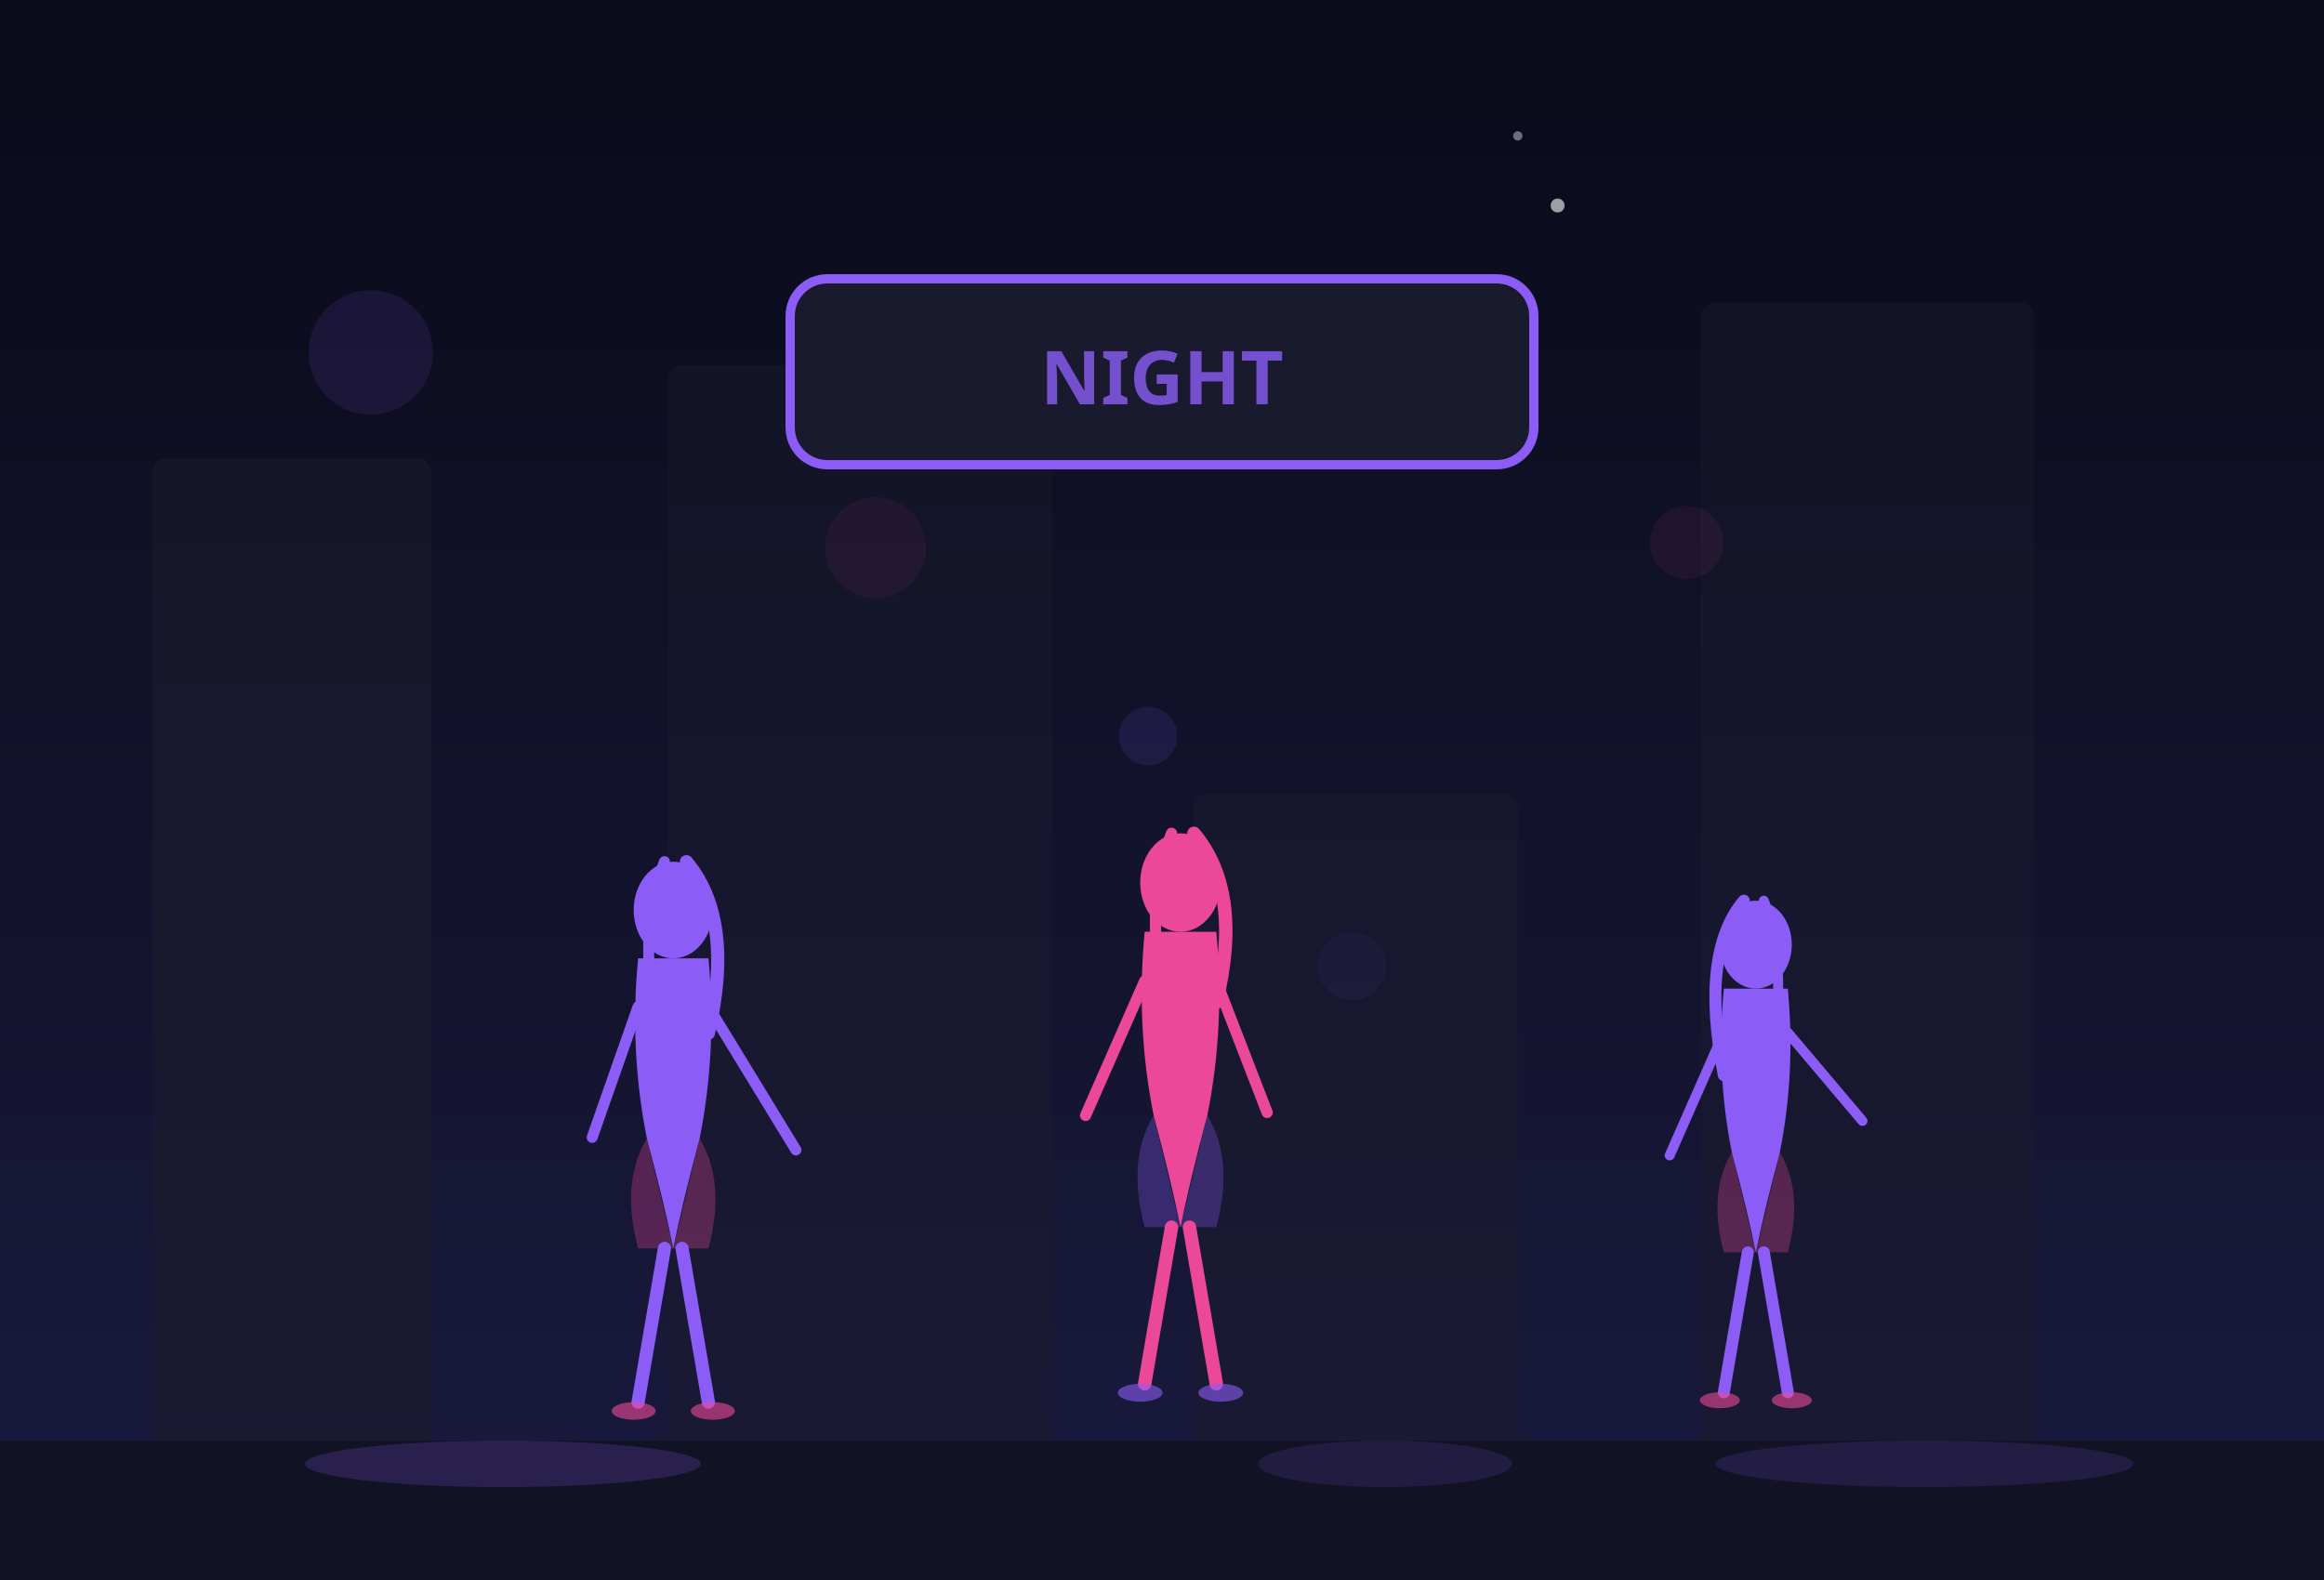
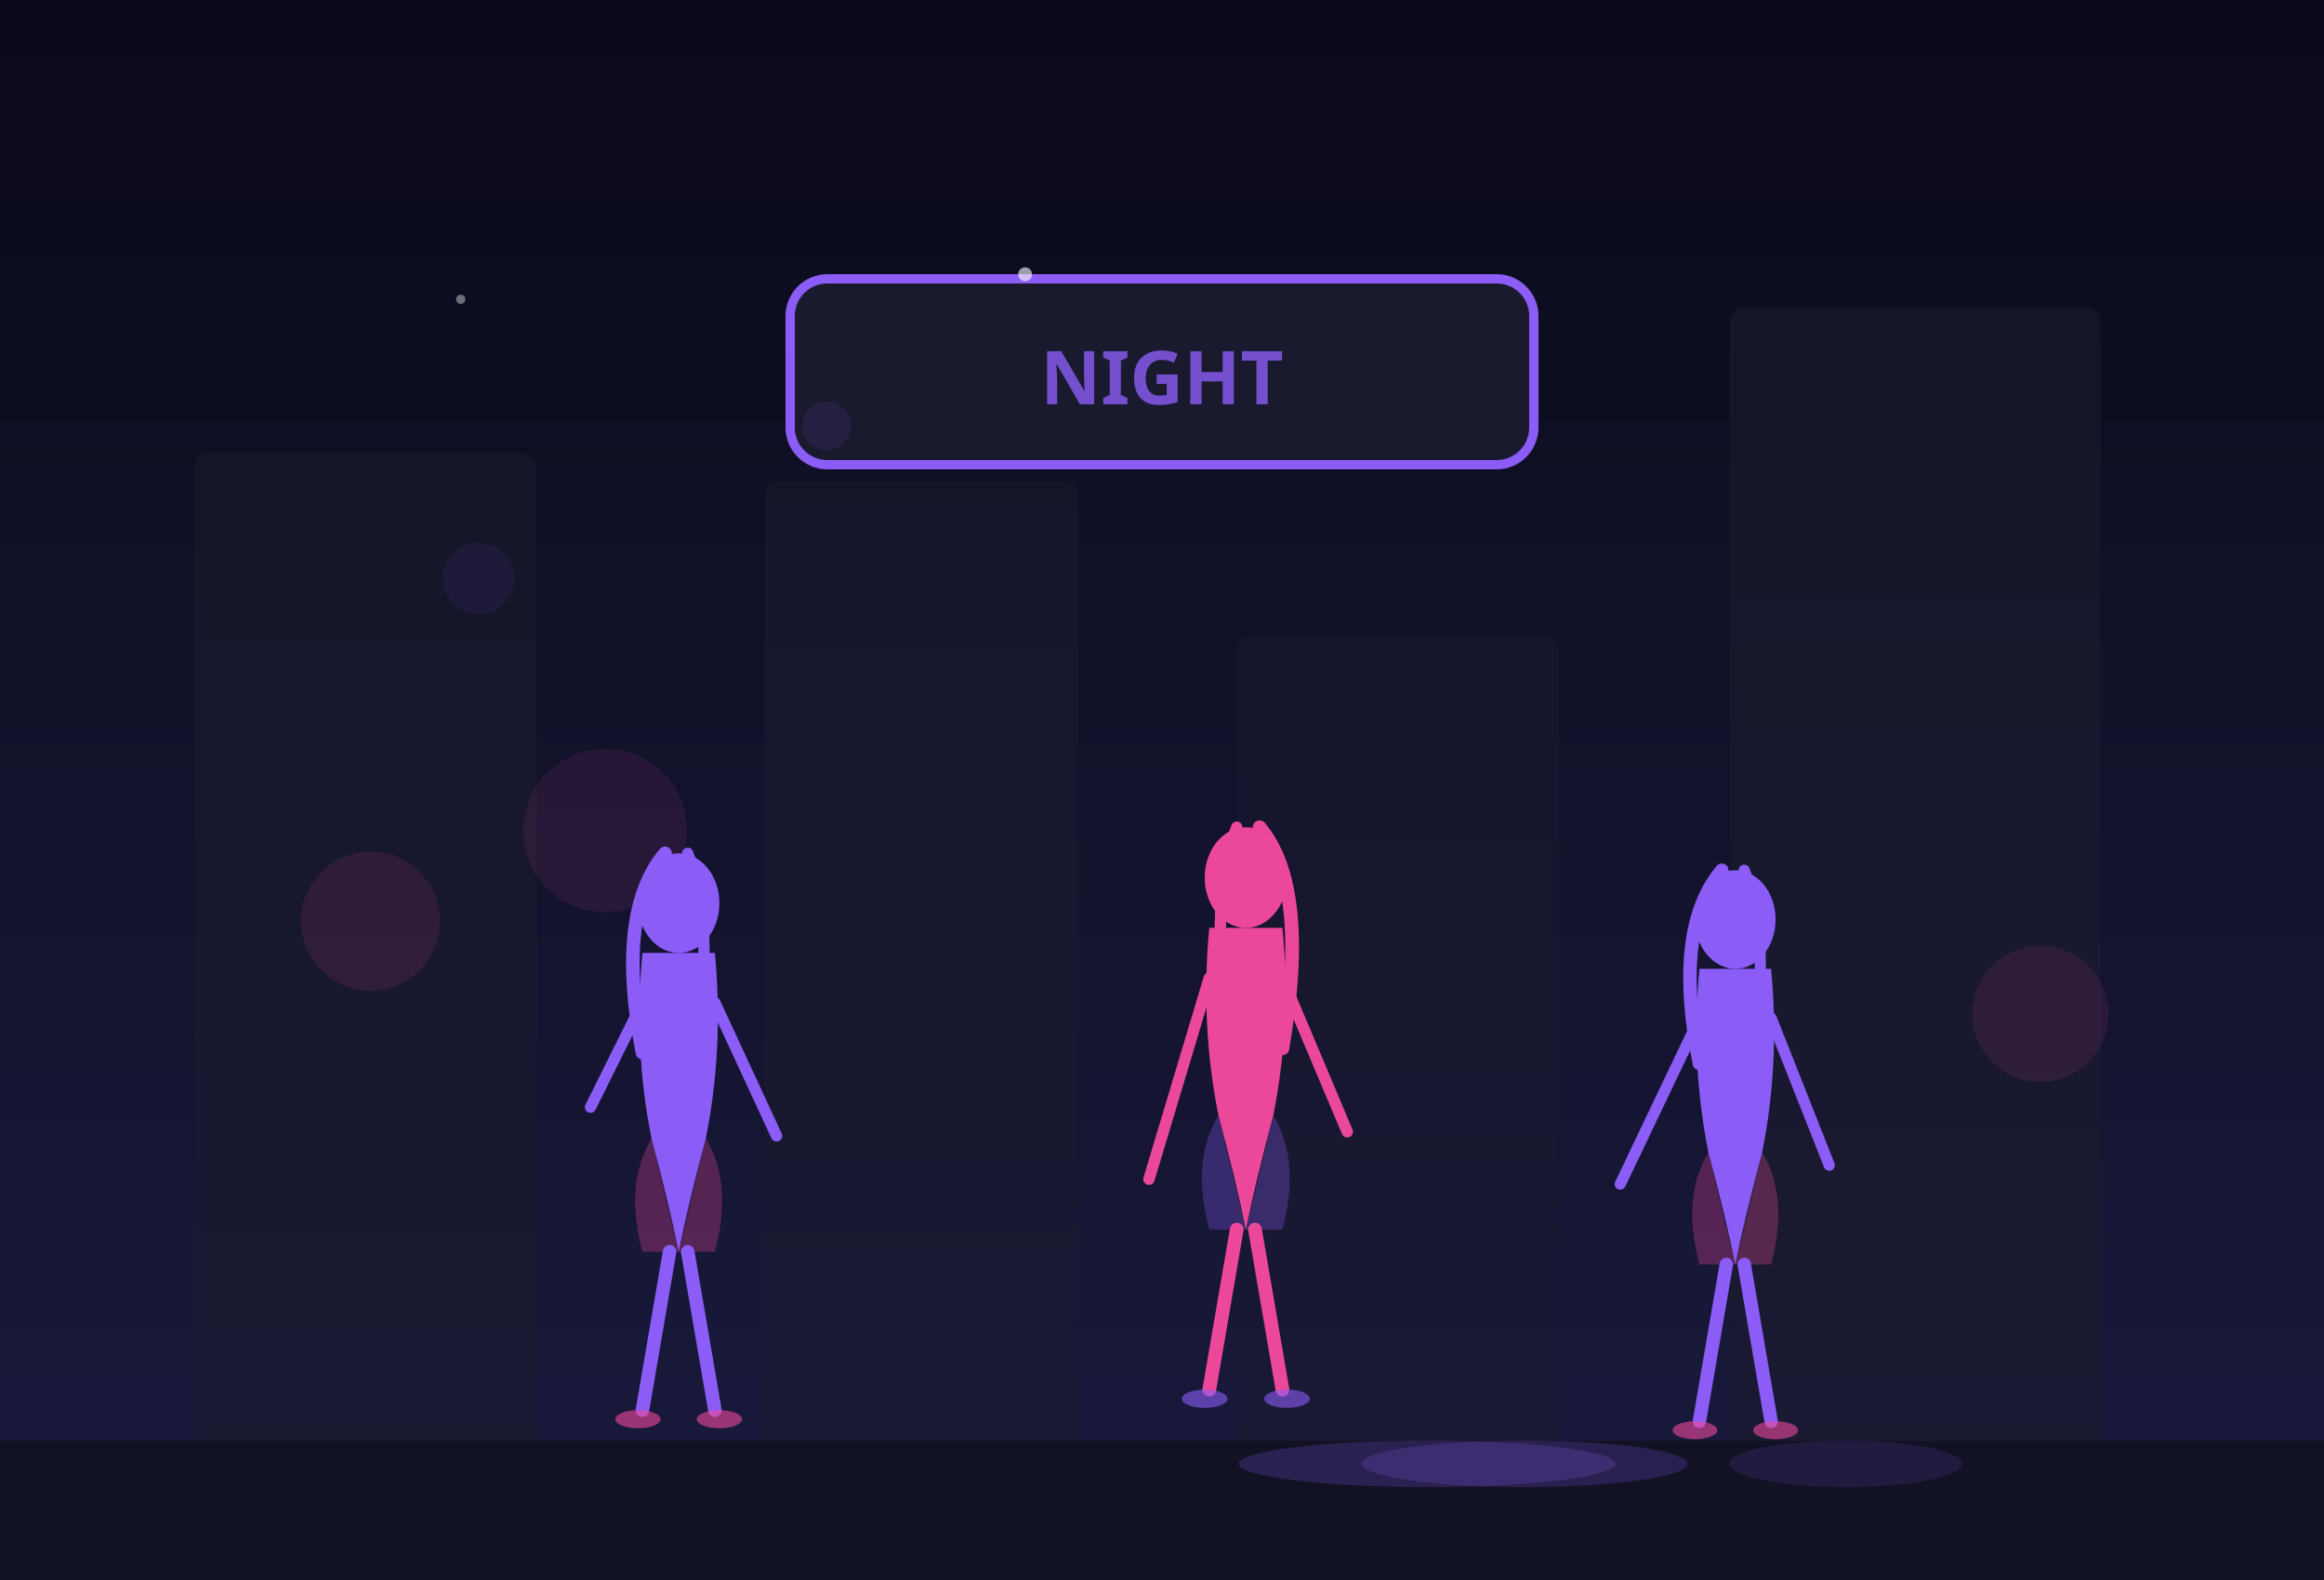
<svg xmlns="http://www.w3.org/2000/svg" viewBox="0 0 500 340" width="500" height="340">
  <defs>
    <linearGradient id="sky1" x1="0%" y1="0%" x2="0%" y2="100%">
      <stop offset="0%" style="stop-color:#0a0a1a" />
      <stop offset="100%" style="stop-color:#1a1a3e" />
    </linearGradient>
  </defs>
  <rect width="500" height="340" fill="url(#sky1)" />
-   <rect x="32.7" y="98.629" width="60.074" height="221.371" fill="#1a1a2e" opacity="0.652" rx="3" />
-   <rect x="143.687" y="78.605" width="82.749" height="241.395" fill="#1a1a2e" opacity="0.45" rx="3" />
-   <rect x="256.842" y="170.786" width="69.73" height="149.214" fill="#1a1a2e" opacity="0.538" rx="3" />
-   <rect x="365.899" y="65.153" width="71.715" height="254.847" fill="#1a1a2e" opacity="0.504" rx="3" />
+   <rect x="41.717" y="97.546" width="73.788" height="222.454" fill="#1a1a2e" opacity="0.568" rx="3" />
+   <rect x="164.469" y="103.526" width="67.57" height="216.474" fill="#1a1a2e" opacity="0.535" rx="3" />
+   <rect x="266.118" y="136.603" width="69.19" height="183.397" fill="#1a1a2e" opacity="0.419" rx="3" />
+   <rect x="372.164" y="66.23" width="79.718" height="253.77" fill="#1a1a2e" opacity="0.61" rx="3" />
  <rect x="170" y="60" width="160" height="40" rx="8" fill="#1a1a2e" stroke="#8b5cf6" stroke-width="2" />
  <text x="250" y="87" text-anchor="middle" font-family="sans-serif" font-size="16" font-weight="700" fill="#8b5cf6" opacity="0.8">NIGHT</text>
-   <circle cx="79.768" cy="75.839" r="13.365" fill="#8b5cf6" opacity="0.107" />
-   <circle cx="362.865" cy="116.752" r="7.892" fill="#ec4899" opacity="0.073" />
-   <circle cx="246.997" cy="158.384" r="6.292" fill="#8b5cf6" opacity="0.119" />
-   <circle cx="290.888" cy="207.944" r="7.34" fill="#8b5cf6" opacity="0.062" />
-   <circle cx="188.385" cy="117.876" r="10.878" fill="#ec4899" opacity="0.061" />
+   <circle cx="79.726" cy="198.236" r="14.962" fill="#ec4899" opacity="0.116" />
+   <circle cx="438.964" cy="218.186" r="14.658" fill="#ec4899" opacity="0.106" />
+   <circle cx="177.835" cy="91.634" r="5.246" fill="#8b5cf6" opacity="0.102" />
+   <circle cx="102.968" cy="124.489" r="7.675" fill="#8b5cf6" opacity="0.074" />
+   <circle cx="130.189" cy="178.739" r="17.6" fill="#ec4899" opacity="0.1" />
  <rect x="0" y="310" width="500" height="30" fill="#121225" />
-   <ellipse cx="414.033" cy="315" rx="44.982" ry="5" fill="#8b5cf6" opacity="0.143" />
-   <ellipse cx="297.996" cy="315" rx="27.311" ry="5" fill="#8b5cf6" opacity="0.133" />
-   <ellipse cx="108.209" cy="315" rx="42.595" ry="5" fill="#8b5cf6" opacity="0.196" />
-   <g transform="translate(144.8482,245) scale(0.9455709)">
+   <ellipse cx="397.073" cy="315" rx="25.018" ry="5" fill="#8b5cf6" opacity="0.125" />
+   <ellipse cx="307.013" cy="315" rx="40.524" ry="5" fill="#8b5cf6" opacity="0.208" />
+   <ellipse cx="328.023" cy="315" rx="35.051" ry="5" fill="#8b5cf6" opacity="0.202" />
+   <g transform="translate(146.0097,245) scale(0.9742087)">
    <ellipse cx="0" cy="-52" rx="9" ry="11" fill="#8b5cf6" />
-     <path d="M3,-63 Q14,-50 8,-23.96" stroke="#8b5cf6" stroke-width="3" fill="none" stroke-linecap="round" />
-     <path d="M-2,-63 Q-8,-48 -4,-26.96" stroke="#8b5cf6" stroke-width="2.5" fill="none" stroke-linecap="round" />
+     <path d="M-3,-63 Q-14,-50 -8,-18.97" stroke="#8b5cf6" stroke-width="3" fill="none" stroke-linecap="round" />
+     <path d="M2,-63 Q8,-48 4,-21.97" stroke="#8b5cf6" stroke-width="2.5" fill="none" stroke-linecap="round" />
    <path d="M-8,-41 Q-10,-20 -6,0 Q-2,15 0,25 Q2,15 6,0 Q10,-20 8,-41 Z" fill="#8b5cf6" />
    <path d="M-6,0 Q-12,10 -8,25 L0,25 Z" fill="#ec4899" opacity="0.3" />
    <path d="M6,0 Q12,10 8,25 L0,25 Z" fill="#ec4899" opacity="0.3" />
    <line x1="-2" y1="25" x2="-8" y2="60" stroke="#8b5cf6" stroke-width="3" stroke-linecap="round" />
    <line x1="2" y1="25" x2="8" y2="60" stroke="#8b5cf6" stroke-width="3" stroke-linecap="round" />
    <ellipse cx="-9" cy="62" rx="5" ry="2" fill="#ec4899" opacity="0.6" />
    <ellipse cx="9" cy="62" rx="5" ry="2" fill="#ec4899" opacity="0.6" />
-     <line x1="-8" y1="-30" x2="-18.448" y2="-0.261" stroke="#8b5cf6" stroke-width="2.5" stroke-linecap="round" />
-     <line x1="8" y1="-30" x2="27.915" y2="2.597" stroke="#8b5cf6" stroke-width="2.5" stroke-linecap="round" />
+     <line x1="-8" y1="-30" x2="-19.464" y2="-6.924" stroke="#8b5cf6" stroke-width="2.5" stroke-linecap="round" />
+     <line x1="8" y1="-30" x2="21.616" y2="-0.594" stroke="#8b5cf6" stroke-width="2.5" stroke-linecap="round" />
  </g>
-   <g transform="translate(253.979,240) scale(0.9631103)">
+   <g transform="translate(268.0441,240) scale(0.9837927)">
    <ellipse cx="0" cy="-52" rx="9" ry="11" fill="#ec4899" />
-     <path d="M3,-63 Q14,-50 8,-25.2" stroke="#ec4899" stroke-width="3" fill="none" stroke-linecap="round" />
-     <path d="M-2,-63 Q-8,-48 -4,-28.2" stroke="#ec4899" stroke-width="2.5" fill="none" stroke-linecap="round" />
+     <path d="M3,-63 Q14,-50 8,-14.646" stroke="#ec4899" stroke-width="3" fill="none" stroke-linecap="round" />
+     <path d="M-2,-63 Q-8,-48 -4,-17.646" stroke="#ec4899" stroke-width="2.5" fill="none" stroke-linecap="round" />
    <path d="M-8,-41 Q-10,-20 -6,0 Q-2,15 0,25 Q2,15 6,0 Q10,-20 8,-41 Z" fill="#ec4899" />
    <path d="M-6,0 Q-12,10 -8,25 L0,25 Z" fill="#8b5cf6" opacity="0.3" />
    <path d="M6,0 Q12,10 8,25 L0,25 Z" fill="#8b5cf6" opacity="0.3" />
    <line x1="-2" y1="25" x2="-8" y2="60" stroke="#ec4899" stroke-width="3" stroke-linecap="round" />
    <line x1="2" y1="25" x2="8" y2="60" stroke="#ec4899" stroke-width="3" stroke-linecap="round" />
    <ellipse cx="-9" cy="62" rx="5" ry="2" fill="#8b5cf6" opacity="0.6" />
    <ellipse cx="9" cy="62" rx="5" ry="2" fill="#8b5cf6" opacity="0.6" />
-     <line x1="-8" y1="-30" x2="-21.201" y2="0.03" stroke="#ec4899" stroke-width="2.5" stroke-linecap="round" />
-     <line x1="8" y1="-30" x2="19.355" y2="-0.627" stroke="#ec4899" stroke-width="2.5" stroke-linecap="round" />
+     <line x1="-8" y1="-30" x2="-21.187" y2="13.979" stroke="#ec4899" stroke-width="2.5" stroke-linecap="round" />
+     <line x1="8" y1="-30" x2="22.171" y2="3.591" stroke="#ec4899" stroke-width="2.5" stroke-linecap="round" />
  </g>
-   <g transform="translate(377.759,248) scale(0.859979)">
+   <g transform="translate(373.3386,248) scale(0.9640278)">
    <ellipse cx="0" cy="-52" rx="9" ry="11" fill="#8b5cf6" />
-     <path d="M-3,-63 Q-14,-50 -8,-19.327" stroke="#8b5cf6" stroke-width="3" fill="none" stroke-linecap="round" />
-     <path d="M2,-63 Q8,-48 4,-22.327" stroke="#8b5cf6" stroke-width="2.5" fill="none" stroke-linecap="round" />
+     <path d="M-3,-63 Q-14,-50 -8,-19.853" stroke="#8b5cf6" stroke-width="3" fill="none" stroke-linecap="round" />
+     <path d="M2,-63 Q8,-48 4,-22.853" stroke="#8b5cf6" stroke-width="2.5" fill="none" stroke-linecap="round" />
    <path d="M-8,-41 Q-10,-20 -6,0 Q-2,15 0,25 Q2,15 6,0 Q10,-20 8,-41 Z" fill="#8b5cf6" />
    <path d="M-6,0 Q-12,10 -8,25 L0,25 Z" fill="#ec4899" opacity="0.3" />
    <path d="M6,0 Q12,10 8,25 L0,25 Z" fill="#ec4899" opacity="0.3" />
    <line x1="-2" y1="25" x2="-8" y2="60" stroke="#8b5cf6" stroke-width="3" stroke-linecap="round" />
    <line x1="2" y1="25" x2="8" y2="60" stroke="#8b5cf6" stroke-width="3" stroke-linecap="round" />
    <ellipse cx="-9" cy="62" rx="5" ry="2" fill="#ec4899" opacity="0.6" />
    <ellipse cx="9" cy="62" rx="5" ry="2" fill="#ec4899" opacity="0.6" />
-     <line x1="-8" y1="-30" x2="-21.547" y2="0.726" stroke="#8b5cf6" stroke-width="2.5" stroke-linecap="round" />
-     <line x1="8" y1="-30" x2="26.68" y2="-7.882" stroke="#8b5cf6" stroke-width="2.5" stroke-linecap="round" />
+     <line x1="-8" y1="-30" x2="-25.663" y2="7.051" stroke="#8b5cf6" stroke-width="2.5" stroke-linecap="round" />
+     <line x1="8" y1="-30" x2="20.976" y2="2.848" stroke="#8b5cf6" stroke-width="2.5" stroke-linecap="round" />
  </g>
-   <circle cx="335.113" cy="44.225" r="1.5" fill="#fff" opacity="0.6" />
-   <circle cx="326.544" cy="29.241" r="1" fill="#fff" opacity="0.4" />
+   <circle cx="220.551" cy="59.023" r="1.5" fill="#fff" opacity="0.6" />
+   <circle cx="99.123" cy="64.409" r="1" fill="#fff" opacity="0.4" />
</svg>
